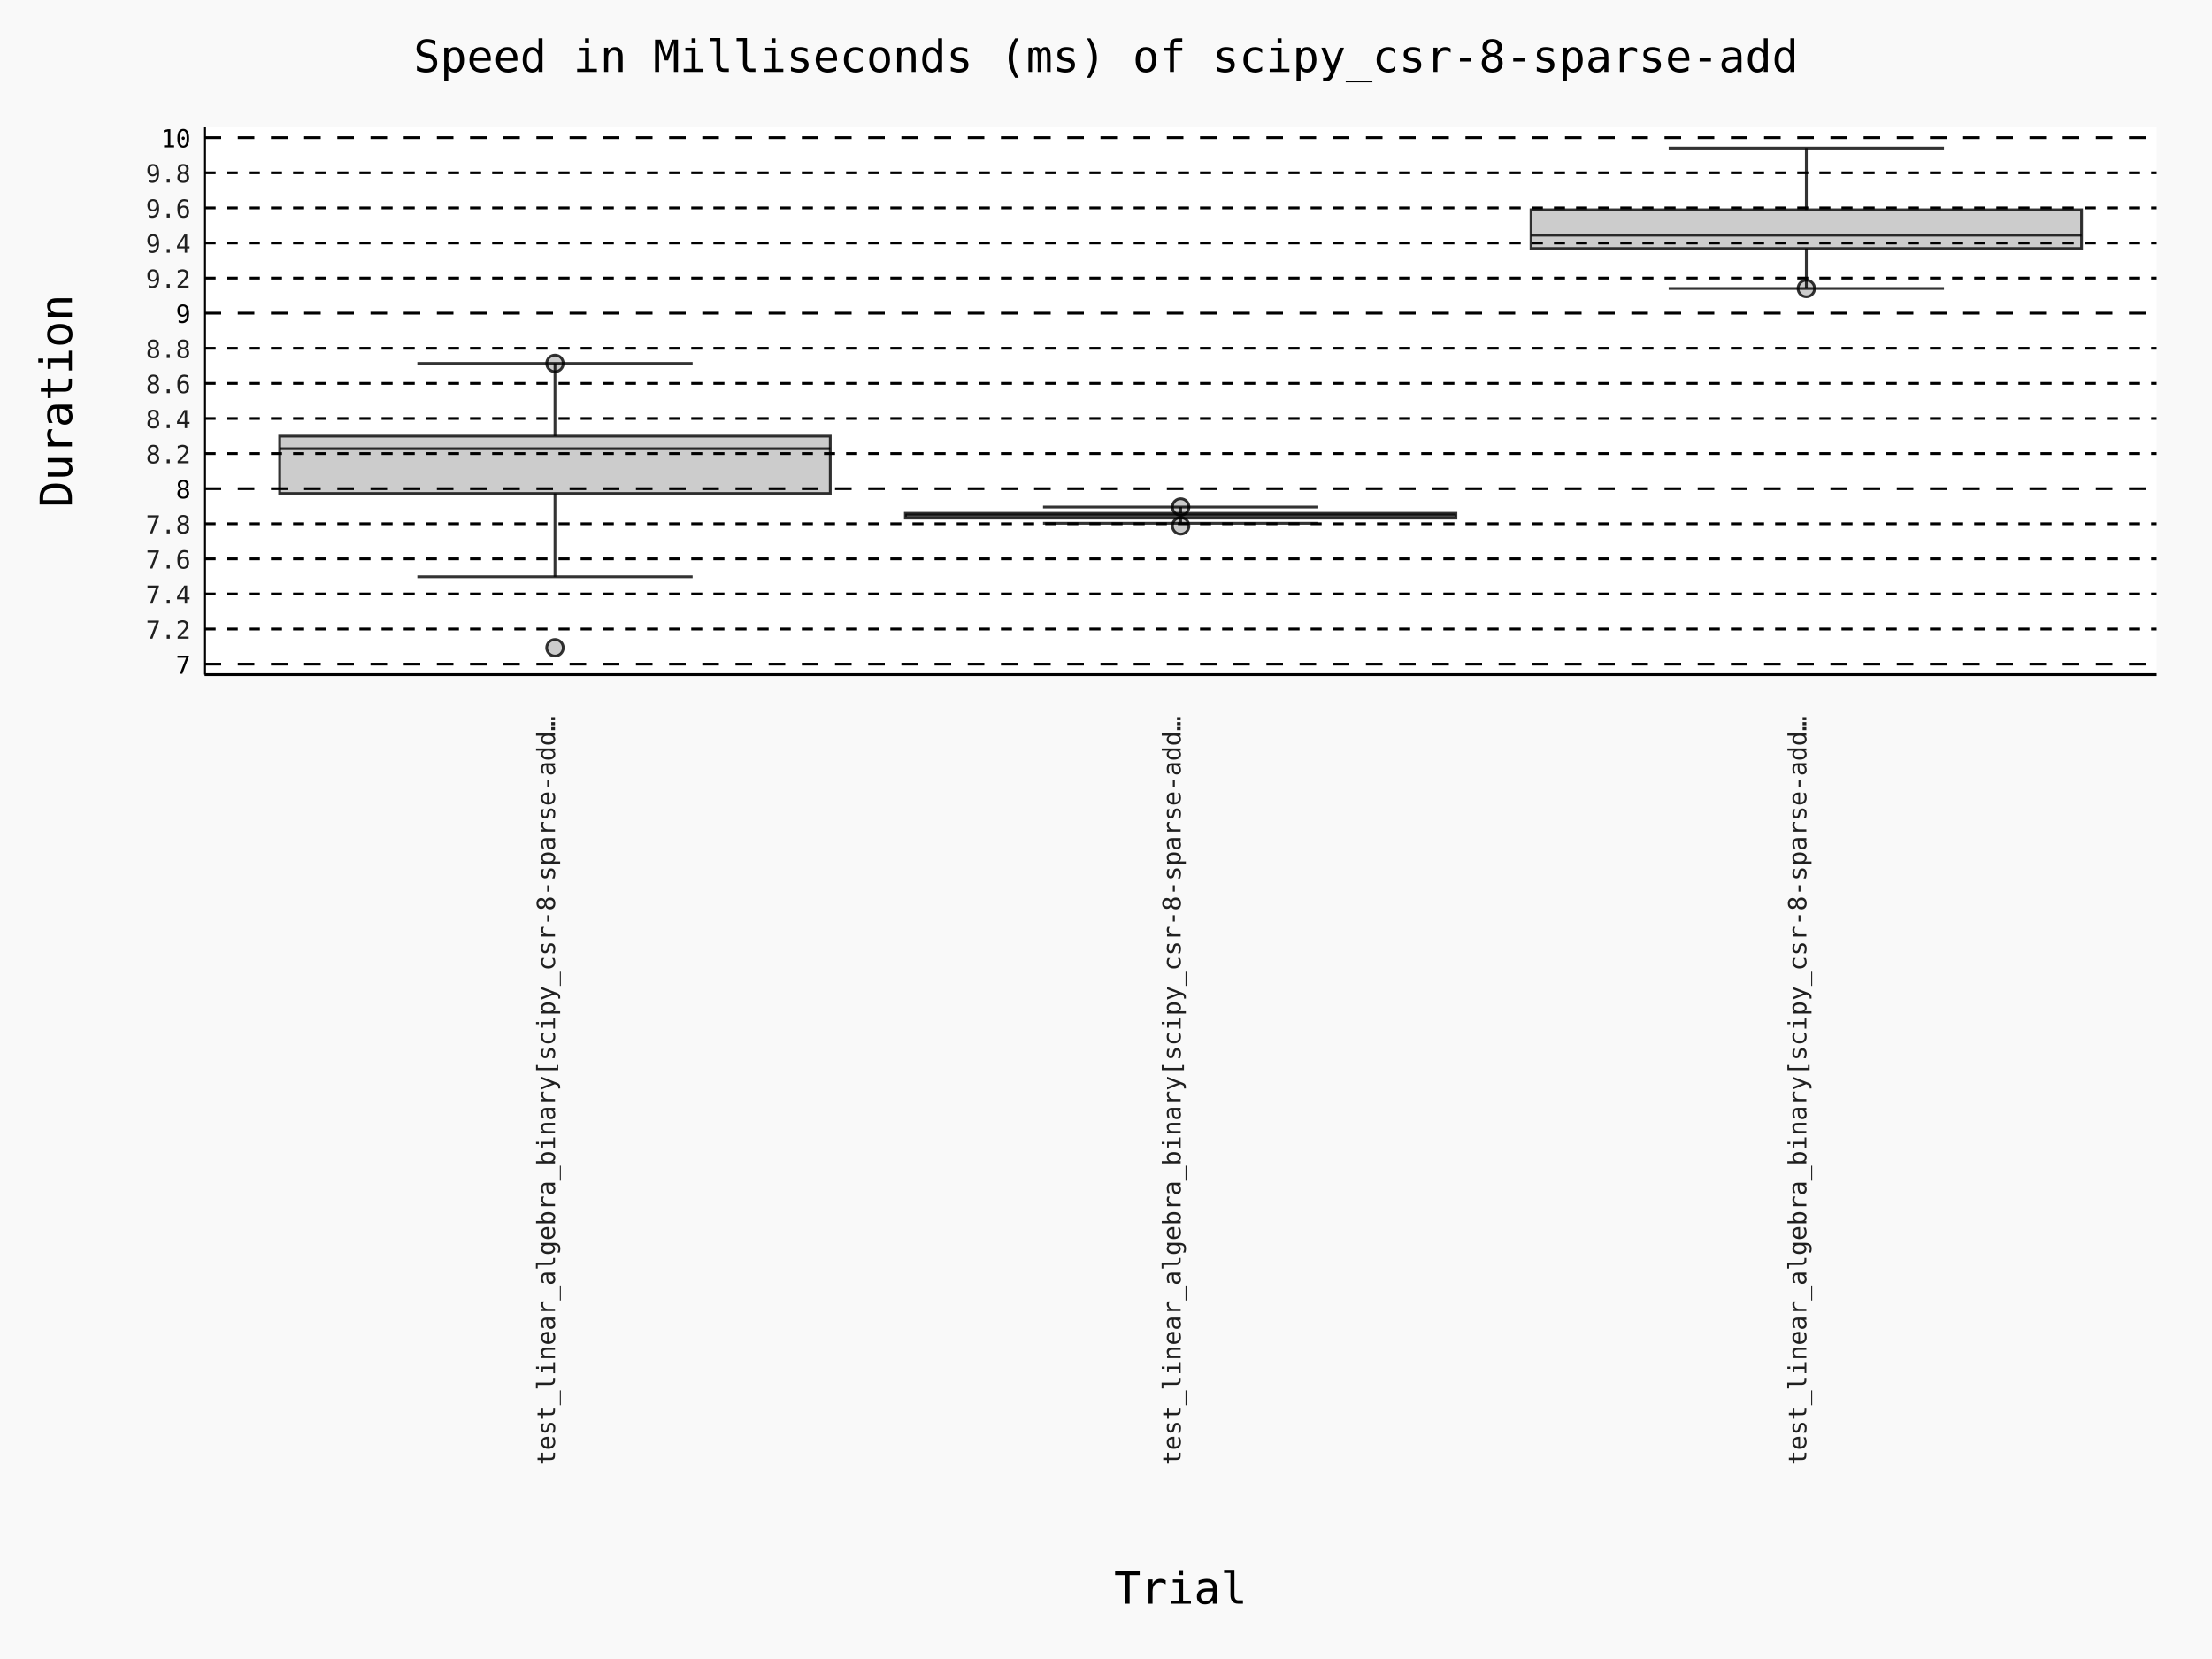
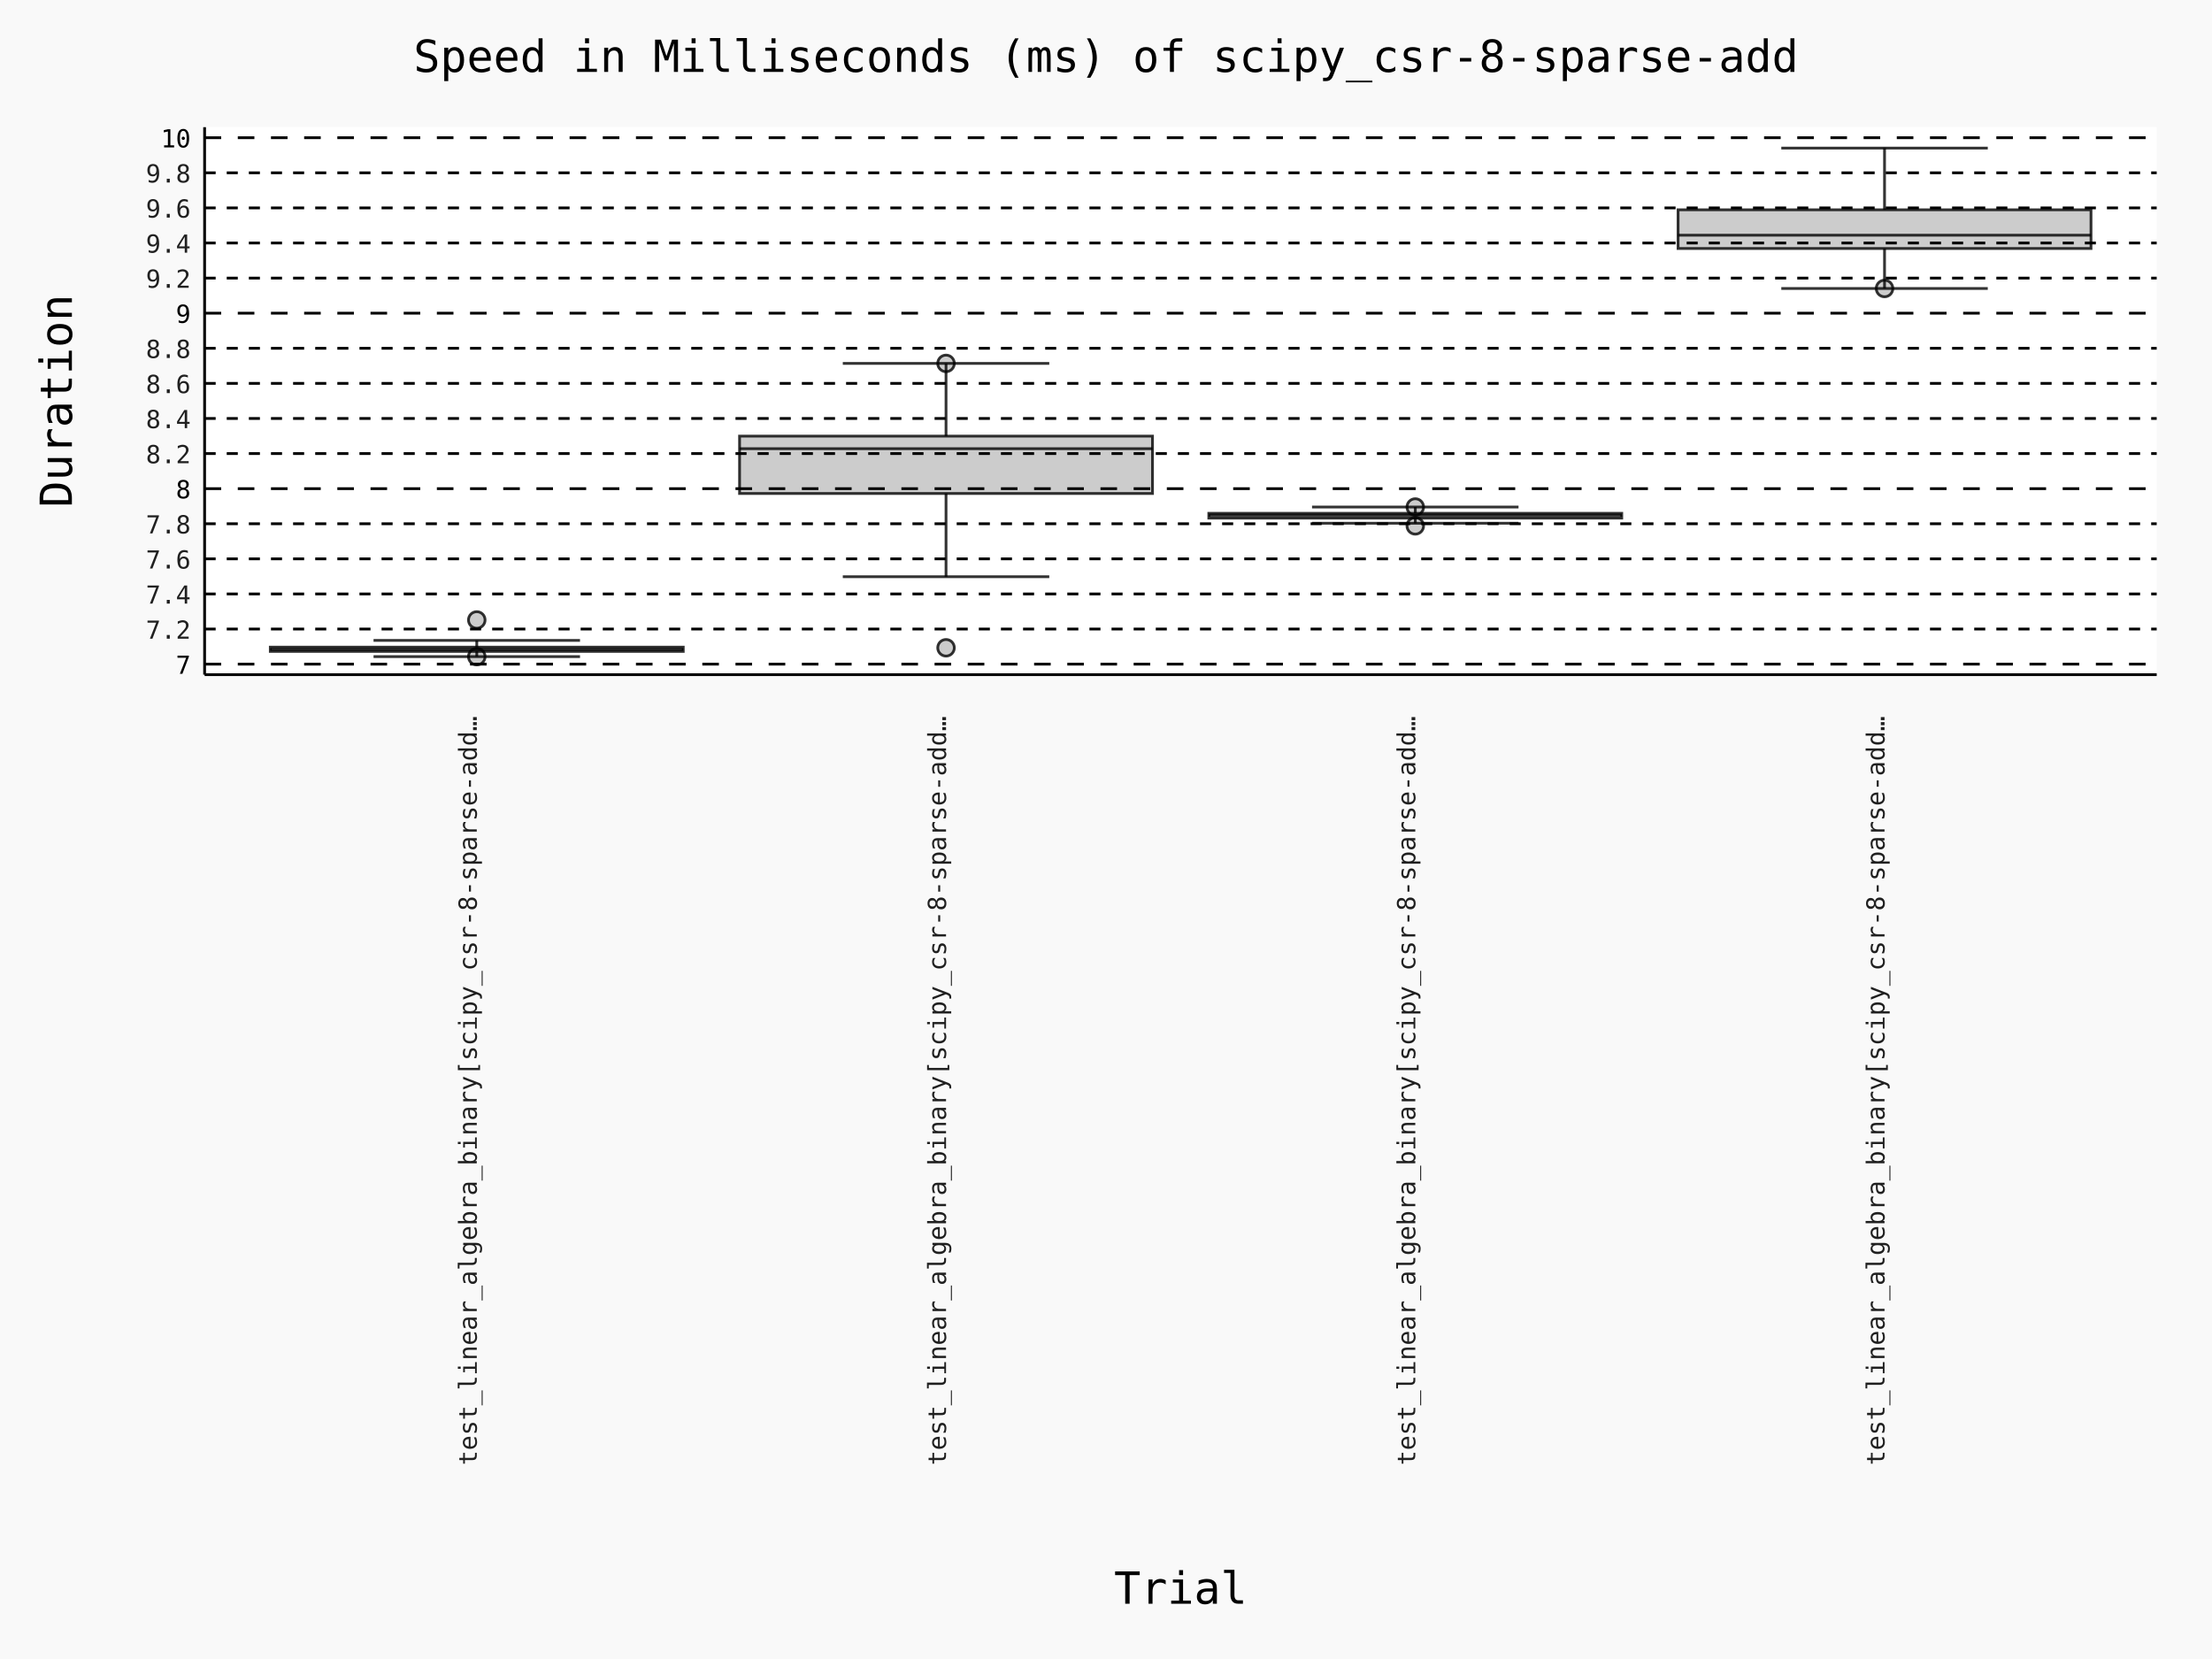
- <svg xmlns="http://www.w3.org/2000/svg" id="chart-277052ce-dfa9-496b-81bc-07955d1f616e" class="pygal-chart" viewBox="0 0 800 600">
+ <svg xmlns="http://www.w3.org/2000/svg" id="chart-027c97ef-f421-4245-aea5-6c605ad1d759" class="pygal-chart" viewBox="0 0 800 600">
  <defs>
-     <style type="text/css">#chart-277052ce-dfa9-496b-81bc-07955d1f616e{-webkit-user-select:none;-webkit-font-smoothing:antialiased;font-family:Consolas,"Deja Vu Sans Mono","Bitstream Vera Sans Mono","Courier New",monospace}#chart-277052ce-dfa9-496b-81bc-07955d1f616e .title{font-family:Consolas,"Deja Vu Sans Mono","Bitstream Vera Sans Mono","Courier New",monospace;font-size:16px}#chart-277052ce-dfa9-496b-81bc-07955d1f616e .legends .legend text{font-family:Consolas,"Deja Vu Sans Mono","Bitstream Vera Sans Mono","Courier New",monospace;font-size:14px}#chart-277052ce-dfa9-496b-81bc-07955d1f616e .axis text{font-family:Consolas,"Deja Vu Sans Mono","Bitstream Vera Sans Mono","Courier New",monospace;font-size:10px}#chart-277052ce-dfa9-496b-81bc-07955d1f616e .axis text.major{font-family:Consolas,"Deja Vu Sans Mono","Bitstream Vera Sans Mono","Courier New",monospace;font-size:10px}#chart-277052ce-dfa9-496b-81bc-07955d1f616e .text-overlay text.value{font-family:Consolas,"Deja Vu Sans Mono","Bitstream Vera Sans Mono","Courier New",monospace;font-size:16px}#chart-277052ce-dfa9-496b-81bc-07955d1f616e .text-overlay text.label{font-family:Consolas,"Deja Vu Sans Mono","Bitstream Vera Sans Mono","Courier New",monospace;font-size:10px}#chart-277052ce-dfa9-496b-81bc-07955d1f616e .tooltip{font-family:Consolas,"Deja Vu Sans Mono","Bitstream Vera Sans Mono","Courier New",monospace;font-size:14px}#chart-277052ce-dfa9-496b-81bc-07955d1f616e text.no_data{font-family:Consolas,"Deja Vu Sans Mono","Bitstream Vera Sans Mono","Courier New",monospace;font-size:64px}
- #chart-277052ce-dfa9-496b-81bc-07955d1f616e{background-color:rgba(249,249,249,1)}#chart-277052ce-dfa9-496b-81bc-07955d1f616e path,#chart-277052ce-dfa9-496b-81bc-07955d1f616e line,#chart-277052ce-dfa9-496b-81bc-07955d1f616e rect,#chart-277052ce-dfa9-496b-81bc-07955d1f616e circle{-webkit-transition:150ms;-moz-transition:150ms;transition:150ms}#chart-277052ce-dfa9-496b-81bc-07955d1f616e .graph &gt; .background{fill:rgba(249,249,249,1)}#chart-277052ce-dfa9-496b-81bc-07955d1f616e .plot &gt; .background{fill:rgba(255,255,255,1)}#chart-277052ce-dfa9-496b-81bc-07955d1f616e .graph{fill:rgba(0,0,0,.87)}#chart-277052ce-dfa9-496b-81bc-07955d1f616e text.no_data{fill:rgba(0,0,0,1)}#chart-277052ce-dfa9-496b-81bc-07955d1f616e .title{fill:rgba(0,0,0,1)}#chart-277052ce-dfa9-496b-81bc-07955d1f616e .legends .legend text{fill:rgba(0,0,0,.87)}#chart-277052ce-dfa9-496b-81bc-07955d1f616e .legends .legend:hover text{fill:rgba(0,0,0,1)}#chart-277052ce-dfa9-496b-81bc-07955d1f616e .axis .line{stroke:rgba(0,0,0,1)}#chart-277052ce-dfa9-496b-81bc-07955d1f616e .axis .guide.line{stroke:rgba(0,0,0,.54)}#chart-277052ce-dfa9-496b-81bc-07955d1f616e .axis .major.line{stroke:rgba(0,0,0,.87)}#chart-277052ce-dfa9-496b-81bc-07955d1f616e .axis text.major{fill:rgba(0,0,0,1)}#chart-277052ce-dfa9-496b-81bc-07955d1f616e .axis.y .guides:hover .guide.line,#chart-277052ce-dfa9-496b-81bc-07955d1f616e .line-graph .axis.x .guides:hover .guide.line,#chart-277052ce-dfa9-496b-81bc-07955d1f616e .stackedline-graph .axis.x .guides:hover .guide.line,#chart-277052ce-dfa9-496b-81bc-07955d1f616e .xy-graph .axis.x .guides:hover .guide.line{stroke:rgba(0,0,0,1)}#chart-277052ce-dfa9-496b-81bc-07955d1f616e .axis .guides:hover text{fill:rgba(0,0,0,1)}#chart-277052ce-dfa9-496b-81bc-07955d1f616e .reactive{fill-opacity:.7;stroke-opacity:.8;stroke-width:1}#chart-277052ce-dfa9-496b-81bc-07955d1f616e .ci{stroke:rgba(0,0,0,.87)}#chart-277052ce-dfa9-496b-81bc-07955d1f616e .reactive.active,#chart-277052ce-dfa9-496b-81bc-07955d1f616e .active .reactive{fill-opacity:.8;stroke-opacity:.9;stroke-width:4}#chart-277052ce-dfa9-496b-81bc-07955d1f616e .ci .reactive.active{stroke-width:1.5}#chart-277052ce-dfa9-496b-81bc-07955d1f616e .series text{fill:rgba(0,0,0,1)}#chart-277052ce-dfa9-496b-81bc-07955d1f616e .tooltip rect{fill:rgba(255,255,255,1);stroke:rgba(0,0,0,1);-webkit-transition:opacity 150ms;-moz-transition:opacity 150ms;transition:opacity 150ms}#chart-277052ce-dfa9-496b-81bc-07955d1f616e .tooltip .label{fill:rgba(0,0,0,.87)}#chart-277052ce-dfa9-496b-81bc-07955d1f616e .tooltip .label{fill:rgba(0,0,0,.87)}#chart-277052ce-dfa9-496b-81bc-07955d1f616e .tooltip .legend{font-size:.8em;fill:rgba(0,0,0,.54)}#chart-277052ce-dfa9-496b-81bc-07955d1f616e .tooltip .x_label{font-size:.6em;fill:rgba(0,0,0,1)}#chart-277052ce-dfa9-496b-81bc-07955d1f616e .tooltip .xlink{font-size:.5em;text-decoration:underline}#chart-277052ce-dfa9-496b-81bc-07955d1f616e .tooltip .value{font-size:1.5em}#chart-277052ce-dfa9-496b-81bc-07955d1f616e .bound{font-size:.5em}#chart-277052ce-dfa9-496b-81bc-07955d1f616e .max-value{font-size:.75em;fill:rgba(0,0,0,.54)}#chart-277052ce-dfa9-496b-81bc-07955d1f616e .map-element{fill:rgba(255,255,255,1);stroke:rgba(0,0,0,.54) !important}#chart-277052ce-dfa9-496b-81bc-07955d1f616e .map-element .reactive{fill-opacity:inherit;stroke-opacity:inherit}#chart-277052ce-dfa9-496b-81bc-07955d1f616e .color-0,#chart-277052ce-dfa9-496b-81bc-07955d1f616e .color-0 a:visited{stroke:#000000;fill:#000000}#chart-277052ce-dfa9-496b-81bc-07955d1f616e .color-1,#chart-277052ce-dfa9-496b-81bc-07955d1f616e .color-1 a:visited{stroke:#000000;fill:#000000}#chart-277052ce-dfa9-496b-81bc-07955d1f616e .color-2,#chart-277052ce-dfa9-496b-81bc-07955d1f616e .color-2 a:visited{stroke:#000000;fill:#000000}#chart-277052ce-dfa9-496b-81bc-07955d1f616e .text-overlay .color-0 text{fill:white}#chart-277052ce-dfa9-496b-81bc-07955d1f616e .text-overlay .color-1 text{fill:white}#chart-277052ce-dfa9-496b-81bc-07955d1f616e .text-overlay .color-2 text{fill:white}
- #chart-277052ce-dfa9-496b-81bc-07955d1f616e text.no_data{text-anchor:middle}#chart-277052ce-dfa9-496b-81bc-07955d1f616e .guide.line{fill:none}#chart-277052ce-dfa9-496b-81bc-07955d1f616e .centered{text-anchor:middle}#chart-277052ce-dfa9-496b-81bc-07955d1f616e .title{text-anchor:middle}#chart-277052ce-dfa9-496b-81bc-07955d1f616e .legends .legend text{fill-opacity:1}#chart-277052ce-dfa9-496b-81bc-07955d1f616e .axis.x text{text-anchor:middle}#chart-277052ce-dfa9-496b-81bc-07955d1f616e .axis.x:not(.web) text[transform]{text-anchor:start}#chart-277052ce-dfa9-496b-81bc-07955d1f616e .axis.x:not(.web) text[transform].backwards{text-anchor:end}#chart-277052ce-dfa9-496b-81bc-07955d1f616e .axis.y text{text-anchor:end}#chart-277052ce-dfa9-496b-81bc-07955d1f616e .axis.y text[transform].backwards{text-anchor:start}#chart-277052ce-dfa9-496b-81bc-07955d1f616e .axis.y2 text{text-anchor:start}#chart-277052ce-dfa9-496b-81bc-07955d1f616e .axis.y2 text[transform].backwards{text-anchor:end}#chart-277052ce-dfa9-496b-81bc-07955d1f616e .axis .guide.line{stroke-dasharray:4,4;stroke:black}#chart-277052ce-dfa9-496b-81bc-07955d1f616e .axis .major.guide.line{stroke-dasharray:6,6;stroke:black}#chart-277052ce-dfa9-496b-81bc-07955d1f616e .horizontal .axis.y .guide.line,#chart-277052ce-dfa9-496b-81bc-07955d1f616e .horizontal .axis.y2 .guide.line,#chart-277052ce-dfa9-496b-81bc-07955d1f616e .vertical .axis.x .guide.line{opacity:0}#chart-277052ce-dfa9-496b-81bc-07955d1f616e .horizontal .axis.always_show .guide.line,#chart-277052ce-dfa9-496b-81bc-07955d1f616e .vertical .axis.always_show .guide.line{opacity:1 !important}#chart-277052ce-dfa9-496b-81bc-07955d1f616e .axis.y .guides:hover .guide.line,#chart-277052ce-dfa9-496b-81bc-07955d1f616e .axis.y2 .guides:hover .guide.line,#chart-277052ce-dfa9-496b-81bc-07955d1f616e .axis.x .guides:hover .guide.line{opacity:1}#chart-277052ce-dfa9-496b-81bc-07955d1f616e .axis .guides:hover text{opacity:1}#chart-277052ce-dfa9-496b-81bc-07955d1f616e .nofill{fill:none}#chart-277052ce-dfa9-496b-81bc-07955d1f616e .subtle-fill{fill-opacity:.2}#chart-277052ce-dfa9-496b-81bc-07955d1f616e .dot{stroke-width:1px;fill-opacity:1;stroke-opacity:1}#chart-277052ce-dfa9-496b-81bc-07955d1f616e .dot.active{stroke-width:5px}#chart-277052ce-dfa9-496b-81bc-07955d1f616e .dot.negative{fill:transparent}#chart-277052ce-dfa9-496b-81bc-07955d1f616e text,#chart-277052ce-dfa9-496b-81bc-07955d1f616e tspan{stroke:none !important}#chart-277052ce-dfa9-496b-81bc-07955d1f616e .series text.active{opacity:1}#chart-277052ce-dfa9-496b-81bc-07955d1f616e .tooltip rect{fill-opacity:.95;stroke-width:.5}#chart-277052ce-dfa9-496b-81bc-07955d1f616e .tooltip text{fill-opacity:1}#chart-277052ce-dfa9-496b-81bc-07955d1f616e .showable{visibility:hidden}#chart-277052ce-dfa9-496b-81bc-07955d1f616e .showable.shown{visibility:visible}#chart-277052ce-dfa9-496b-81bc-07955d1f616e .gauge-background{fill:rgba(229,229,229,1);stroke:none}#chart-277052ce-dfa9-496b-81bc-07955d1f616e .bg-lines{stroke:rgba(249,249,249,1);stroke-width:2px}
+     <style type="text/css">#chart-027c97ef-f421-4245-aea5-6c605ad1d759{-webkit-user-select:none;-webkit-font-smoothing:antialiased;font-family:Consolas,"Deja Vu Sans Mono","Bitstream Vera Sans Mono","Courier New",monospace}#chart-027c97ef-f421-4245-aea5-6c605ad1d759 .title{font-family:Consolas,"Deja Vu Sans Mono","Bitstream Vera Sans Mono","Courier New",monospace;font-size:16px}#chart-027c97ef-f421-4245-aea5-6c605ad1d759 .legends .legend text{font-family:Consolas,"Deja Vu Sans Mono","Bitstream Vera Sans Mono","Courier New",monospace;font-size:14px}#chart-027c97ef-f421-4245-aea5-6c605ad1d759 .axis text{font-family:Consolas,"Deja Vu Sans Mono","Bitstream Vera Sans Mono","Courier New",monospace;font-size:10px}#chart-027c97ef-f421-4245-aea5-6c605ad1d759 .axis text.major{font-family:Consolas,"Deja Vu Sans Mono","Bitstream Vera Sans Mono","Courier New",monospace;font-size:10px}#chart-027c97ef-f421-4245-aea5-6c605ad1d759 .text-overlay text.value{font-family:Consolas,"Deja Vu Sans Mono","Bitstream Vera Sans Mono","Courier New",monospace;font-size:16px}#chart-027c97ef-f421-4245-aea5-6c605ad1d759 .text-overlay text.label{font-family:Consolas,"Deja Vu Sans Mono","Bitstream Vera Sans Mono","Courier New",monospace;font-size:10px}#chart-027c97ef-f421-4245-aea5-6c605ad1d759 .tooltip{font-family:Consolas,"Deja Vu Sans Mono","Bitstream Vera Sans Mono","Courier New",monospace;font-size:14px}#chart-027c97ef-f421-4245-aea5-6c605ad1d759 text.no_data{font-family:Consolas,"Deja Vu Sans Mono","Bitstream Vera Sans Mono","Courier New",monospace;font-size:64px}
+ #chart-027c97ef-f421-4245-aea5-6c605ad1d759{background-color:rgba(249,249,249,1)}#chart-027c97ef-f421-4245-aea5-6c605ad1d759 path,#chart-027c97ef-f421-4245-aea5-6c605ad1d759 line,#chart-027c97ef-f421-4245-aea5-6c605ad1d759 rect,#chart-027c97ef-f421-4245-aea5-6c605ad1d759 circle{-webkit-transition:150ms;-moz-transition:150ms;transition:150ms}#chart-027c97ef-f421-4245-aea5-6c605ad1d759 .graph &gt; .background{fill:rgba(249,249,249,1)}#chart-027c97ef-f421-4245-aea5-6c605ad1d759 .plot &gt; .background{fill:rgba(255,255,255,1)}#chart-027c97ef-f421-4245-aea5-6c605ad1d759 .graph{fill:rgba(0,0,0,.87)}#chart-027c97ef-f421-4245-aea5-6c605ad1d759 text.no_data{fill:rgba(0,0,0,1)}#chart-027c97ef-f421-4245-aea5-6c605ad1d759 .title{fill:rgba(0,0,0,1)}#chart-027c97ef-f421-4245-aea5-6c605ad1d759 .legends .legend text{fill:rgba(0,0,0,.87)}#chart-027c97ef-f421-4245-aea5-6c605ad1d759 .legends .legend:hover text{fill:rgba(0,0,0,1)}#chart-027c97ef-f421-4245-aea5-6c605ad1d759 .axis .line{stroke:rgba(0,0,0,1)}#chart-027c97ef-f421-4245-aea5-6c605ad1d759 .axis .guide.line{stroke:rgba(0,0,0,.54)}#chart-027c97ef-f421-4245-aea5-6c605ad1d759 .axis .major.line{stroke:rgba(0,0,0,.87)}#chart-027c97ef-f421-4245-aea5-6c605ad1d759 .axis text.major{fill:rgba(0,0,0,1)}#chart-027c97ef-f421-4245-aea5-6c605ad1d759 .axis.y .guides:hover .guide.line,#chart-027c97ef-f421-4245-aea5-6c605ad1d759 .line-graph .axis.x .guides:hover .guide.line,#chart-027c97ef-f421-4245-aea5-6c605ad1d759 .stackedline-graph .axis.x .guides:hover .guide.line,#chart-027c97ef-f421-4245-aea5-6c605ad1d759 .xy-graph .axis.x .guides:hover .guide.line{stroke:rgba(0,0,0,1)}#chart-027c97ef-f421-4245-aea5-6c605ad1d759 .axis .guides:hover text{fill:rgba(0,0,0,1)}#chart-027c97ef-f421-4245-aea5-6c605ad1d759 .reactive{fill-opacity:.7;stroke-opacity:.8;stroke-width:1}#chart-027c97ef-f421-4245-aea5-6c605ad1d759 .ci{stroke:rgba(0,0,0,.87)}#chart-027c97ef-f421-4245-aea5-6c605ad1d759 .reactive.active,#chart-027c97ef-f421-4245-aea5-6c605ad1d759 .active .reactive{fill-opacity:.8;stroke-opacity:.9;stroke-width:4}#chart-027c97ef-f421-4245-aea5-6c605ad1d759 .ci .reactive.active{stroke-width:1.5}#chart-027c97ef-f421-4245-aea5-6c605ad1d759 .series text{fill:rgba(0,0,0,1)}#chart-027c97ef-f421-4245-aea5-6c605ad1d759 .tooltip rect{fill:rgba(255,255,255,1);stroke:rgba(0,0,0,1);-webkit-transition:opacity 150ms;-moz-transition:opacity 150ms;transition:opacity 150ms}#chart-027c97ef-f421-4245-aea5-6c605ad1d759 .tooltip .label{fill:rgba(0,0,0,.87)}#chart-027c97ef-f421-4245-aea5-6c605ad1d759 .tooltip .label{fill:rgba(0,0,0,.87)}#chart-027c97ef-f421-4245-aea5-6c605ad1d759 .tooltip .legend{font-size:.8em;fill:rgba(0,0,0,.54)}#chart-027c97ef-f421-4245-aea5-6c605ad1d759 .tooltip .x_label{font-size:.6em;fill:rgba(0,0,0,1)}#chart-027c97ef-f421-4245-aea5-6c605ad1d759 .tooltip .xlink{font-size:.5em;text-decoration:underline}#chart-027c97ef-f421-4245-aea5-6c605ad1d759 .tooltip .value{font-size:1.5em}#chart-027c97ef-f421-4245-aea5-6c605ad1d759 .bound{font-size:.5em}#chart-027c97ef-f421-4245-aea5-6c605ad1d759 .max-value{font-size:.75em;fill:rgba(0,0,0,.54)}#chart-027c97ef-f421-4245-aea5-6c605ad1d759 .map-element{fill:rgba(255,255,255,1);stroke:rgba(0,0,0,.54) !important}#chart-027c97ef-f421-4245-aea5-6c605ad1d759 .map-element .reactive{fill-opacity:inherit;stroke-opacity:inherit}#chart-027c97ef-f421-4245-aea5-6c605ad1d759 .color-0,#chart-027c97ef-f421-4245-aea5-6c605ad1d759 .color-0 a:visited{stroke:#000000;fill:#000000}#chart-027c97ef-f421-4245-aea5-6c605ad1d759 .color-1,#chart-027c97ef-f421-4245-aea5-6c605ad1d759 .color-1 a:visited{stroke:#000000;fill:#000000}#chart-027c97ef-f421-4245-aea5-6c605ad1d759 .color-2,#chart-027c97ef-f421-4245-aea5-6c605ad1d759 .color-2 a:visited{stroke:#000000;fill:#000000}#chart-027c97ef-f421-4245-aea5-6c605ad1d759 .color-3,#chart-027c97ef-f421-4245-aea5-6c605ad1d759 .color-3 a:visited{stroke:#000000;fill:#000000}#chart-027c97ef-f421-4245-aea5-6c605ad1d759 .text-overlay .color-0 text{fill:white}#chart-027c97ef-f421-4245-aea5-6c605ad1d759 .text-overlay .color-1 text{fill:white}#chart-027c97ef-f421-4245-aea5-6c605ad1d759 .text-overlay .color-2 text{fill:white}#chart-027c97ef-f421-4245-aea5-6c605ad1d759 .text-overlay .color-3 text{fill:white}
+ #chart-027c97ef-f421-4245-aea5-6c605ad1d759 text.no_data{text-anchor:middle}#chart-027c97ef-f421-4245-aea5-6c605ad1d759 .guide.line{fill:none}#chart-027c97ef-f421-4245-aea5-6c605ad1d759 .centered{text-anchor:middle}#chart-027c97ef-f421-4245-aea5-6c605ad1d759 .title{text-anchor:middle}#chart-027c97ef-f421-4245-aea5-6c605ad1d759 .legends .legend text{fill-opacity:1}#chart-027c97ef-f421-4245-aea5-6c605ad1d759 .axis.x text{text-anchor:middle}#chart-027c97ef-f421-4245-aea5-6c605ad1d759 .axis.x:not(.web) text[transform]{text-anchor:start}#chart-027c97ef-f421-4245-aea5-6c605ad1d759 .axis.x:not(.web) text[transform].backwards{text-anchor:end}#chart-027c97ef-f421-4245-aea5-6c605ad1d759 .axis.y text{text-anchor:end}#chart-027c97ef-f421-4245-aea5-6c605ad1d759 .axis.y text[transform].backwards{text-anchor:start}#chart-027c97ef-f421-4245-aea5-6c605ad1d759 .axis.y2 text{text-anchor:start}#chart-027c97ef-f421-4245-aea5-6c605ad1d759 .axis.y2 text[transform].backwards{text-anchor:end}#chart-027c97ef-f421-4245-aea5-6c605ad1d759 .axis .guide.line{stroke-dasharray:4,4;stroke:black}#chart-027c97ef-f421-4245-aea5-6c605ad1d759 .axis .major.guide.line{stroke-dasharray:6,6;stroke:black}#chart-027c97ef-f421-4245-aea5-6c605ad1d759 .horizontal .axis.y .guide.line,#chart-027c97ef-f421-4245-aea5-6c605ad1d759 .horizontal .axis.y2 .guide.line,#chart-027c97ef-f421-4245-aea5-6c605ad1d759 .vertical .axis.x .guide.line{opacity:0}#chart-027c97ef-f421-4245-aea5-6c605ad1d759 .horizontal .axis.always_show .guide.line,#chart-027c97ef-f421-4245-aea5-6c605ad1d759 .vertical .axis.always_show .guide.line{opacity:1 !important}#chart-027c97ef-f421-4245-aea5-6c605ad1d759 .axis.y .guides:hover .guide.line,#chart-027c97ef-f421-4245-aea5-6c605ad1d759 .axis.y2 .guides:hover .guide.line,#chart-027c97ef-f421-4245-aea5-6c605ad1d759 .axis.x .guides:hover .guide.line{opacity:1}#chart-027c97ef-f421-4245-aea5-6c605ad1d759 .axis .guides:hover text{opacity:1}#chart-027c97ef-f421-4245-aea5-6c605ad1d759 .nofill{fill:none}#chart-027c97ef-f421-4245-aea5-6c605ad1d759 .subtle-fill{fill-opacity:.2}#chart-027c97ef-f421-4245-aea5-6c605ad1d759 .dot{stroke-width:1px;fill-opacity:1;stroke-opacity:1}#chart-027c97ef-f421-4245-aea5-6c605ad1d759 .dot.active{stroke-width:5px}#chart-027c97ef-f421-4245-aea5-6c605ad1d759 .dot.negative{fill:transparent}#chart-027c97ef-f421-4245-aea5-6c605ad1d759 text,#chart-027c97ef-f421-4245-aea5-6c605ad1d759 tspan{stroke:none !important}#chart-027c97ef-f421-4245-aea5-6c605ad1d759 .series text.active{opacity:1}#chart-027c97ef-f421-4245-aea5-6c605ad1d759 .tooltip rect{fill-opacity:.95;stroke-width:.5}#chart-027c97ef-f421-4245-aea5-6c605ad1d759 .tooltip text{fill-opacity:1}#chart-027c97ef-f421-4245-aea5-6c605ad1d759 .showable{visibility:hidden}#chart-027c97ef-f421-4245-aea5-6c605ad1d759 .showable.shown{visibility:visible}#chart-027c97ef-f421-4245-aea5-6c605ad1d759 .gauge-background{fill:rgba(229,229,229,1);stroke:none}#chart-027c97ef-f421-4245-aea5-6c605ad1d759 .bg-lines{stroke:rgba(249,249,249,1);stroke-width:2px}
.tooltip .value{font-size:1em !important}.axis text{font-size:9px !important}</style>
  </defs>
  <g class="graph custombox-graph vertical">
    <rect x="0" y="0" width="800" height="600" class="background" />
    <g transform="translate(74, 46)" class="plot">
      <rect x="0" y="0" width="706.0" height="198.0" class="background" />
      <g class="axis y always_show">
        <path d="M0 198 h706" class="line" />
        <g class="guides">
          <path d="M0 194.192 h706" class="major guide line" />
          <text x="-5" y="197.692" class="major">7</text>
        </g>
        <g class="guides">
          <path d="M0 181.5 h706" class="guide line" />
          <text x="-5" y="185.0" class="">7.2</text>
        </g>
        <g class="guides">
          <path d="M0 168.808 h706" class="guide line" />
          <text x="-5" y="172.308" class="">7.4</text>
        </g>
        <g class="guides">
          <path d="M0 156.115 h706" class="guide line" />
          <text x="-5" y="159.615" class="">7.6</text>
        </g>
        <g class="guides">
          <path d="M0 143.423 h706" class="guide line" />
          <text x="-5" y="146.923" class="">7.8</text>
        </g>
        <g class="guides">
          <path d="M0 130.731 h706" class="major guide line" />
          <text x="-5" y="134.231" class="major">8</text>
        </g>
        <g class="guides">
          <path d="M0 118.038 h706" class="guide line" />
          <text x="-5" y="121.538" class="">8.2</text>
        </g>
        <g class="guides">
          <path d="M0 105.346 h706" class="guide line" />
          <text x="-5" y="108.846" class="">8.4</text>
        </g>
        <g class="guides">
          <path d="M0 92.654 h706" class="guide line" />
          <text x="-5" y="96.154" class="">8.6</text>
        </g>
        <g class="guides">
          <path d="M0 79.962 h706" class="guide line" />
          <text x="-5" y="83.462" class="">8.8</text>
        </g>
        <g class="guides">
          <path d="M0 67.269 h706" class="major guide line" />
          <text x="-5" y="70.769" class="major">9</text>
        </g>
        <g class="guides">
          <path d="M0 54.577 h706" class="guide line" />
          <text x="-5" y="58.077" class="">9.2</text>
        </g>
        <g class="guides">
          <path d="M0 41.885 h706" class="guide line" />
          <text x="-5" y="45.385" class="">9.4</text>
        </g>
        <g class="guides">
          <path d="M0 29.192 h706" class="guide line" />
          <text x="-5" y="32.692" class="">9.6</text>
        </g>
        <g class="guides">
          <path d="M0 16.5 h706" class="guide line" />
          <text x="-5" y="20" class="">9.8</text>
        </g>
        <g class="guides">
          <path d="M0 3.808 h706" class="major guide line" />
          <text x="-5" y="7.308" class="major">10</text>
        </g>
      </g>
      <g class="axis x">
        <path d="M0 0 v198" class="line" />
        <g class="guides">
-           <path d="M126.718 0 v198" class="guide line" />
-           <text x="126.718" y="213.0" class="backwards" transform="rotate(270 126.7179 213)">test_linear_algebra_binary[scipy_csr-8-sparse-add…</text>
+           <path d="M98.433 0 v198" class="guide line" />
+           <text x="98.433" y="213.0" class="backwards" transform="rotate(270 98.43269 213)">test_linear_algebra_binary[scipy_csr-8-sparse-add…</text>
        </g>
        <g class="guides">
-           <path d="M353 0 v198" class="guide line" />
-           <text x="353.0" y="213.0" class="backwards" transform="rotate(270 353 213)">test_linear_algebra_binary[scipy_csr-8-sparse-add…</text>
+           <path d="M268.144 0 v198" class="guide line" />
+           <text x="268.144" y="213.0" class="backwards" transform="rotate(270 268.1442 213)">test_linear_algebra_binary[scipy_csr-8-sparse-add…</text>
        </g>
        <g class="guides">
-           <path d="M579.282 0 v198" class="guide line" />
-           <text x="579.282" y="213.0" class="backwards" transform="rotate(270 579.2821 213)">test_linear_algebra_binary[scipy_csr-8-sparse-add…</text>
+           <path d="M437.856 0 v198" class="guide line" />
+           <text x="437.856" y="213.0" class="backwards" transform="rotate(270 437.8558 213)">test_linear_algebra_binary[scipy_csr-8-sparse-add…</text>
+         </g>
+         <g class="guides">
+           <path d="M607.567 0 v198" class="guide line" />
+           <text x="607.567" y="213.0" class="backwards" transform="rotate(270 607.5673 213)">test_linear_algebra_binary[scipy_csr-8-sparse-add…</text>
        </g>
      </g>
      <g class="series serie-0 color-0">
        <g class="boxes">
          <g class="box">
-             <path stroke-width="3" d="M76.936 162.577 L176.5 162.577" class="reactive tooltip-trigger" />
-             <path stroke-width="3" d="M27.154 116.273 L226.282 116.273" class="reactive tooltip-trigger" />
-             <path stroke-width="3" d="M76.936 85.429 L176.5 85.429" class="reactive tooltip-trigger" />
-             <path stroke-width="2" d="M126.718 162.577 L126.718 132.477" class="reactive tooltip-trigger" />
-             <path stroke-width="2" d="M126.718 85.429 L126.718 111.73" class="reactive tooltip-trigger" />
-             <rect x="27.154" y="111.73" height="20.747" width="199.128" class="subtle-fill reactive tooltip-trigger" />
-             <circle cx="126.718" cy="188.281" r="3" class="subtle-fill reactive tooltip-trigger" />
-             <circle cx="126.718" cy="85.429" r="3" class="subtle-fill reactive tooltip-trigger" />
+             <path stroke-width="3" d="M61.096 191.474 L135.769 191.474" class="reactive tooltip-trigger" />
+             <path stroke-width="3" d="M23.76 188.888 L173.106 188.888" class="reactive tooltip-trigger" />
+             <path stroke-width="3" d="M61.096 185.61 L135.769 185.61" class="reactive tooltip-trigger" />
+             <path stroke-width="2" d="M98.433 191.474 L98.433 189.592" class="reactive tooltip-trigger" />
+             <path stroke-width="2" d="M98.433 185.61 L98.433 188.047" class="reactive tooltip-trigger" />
+             <rect x="23.76" y="188.047" height="1.545" width="149.346" class="subtle-fill reactive tooltip-trigger" />
+             <circle cx="98.433" cy="191.474" r="3" class="subtle-fill reactive tooltip-trigger" />
+             <circle cx="98.433" cy="178.223" r="3" class="subtle-fill reactive tooltip-trigger" />
          </g>
        </g>
      </g>
      <g class="series serie-1 color-1">
        <g class="boxes">
          <g class="box">
-             <path stroke-width="3" d="M303.218 143.236 L402.782 143.236" class="reactive tooltip-trigger" />
-             <path stroke-width="3" d="M253.436 140.317 L452.564 140.317" class="reactive tooltip-trigger" />
-             <path stroke-width="3" d="M303.218 137.372 L402.782 137.372" class="reactive tooltip-trigger" />
-             <path stroke-width="2" d="M353 143.236 L353 141.38" class="reactive tooltip-trigger" />
-             <path stroke-width="2" d="M353 137.372 L353 139.647" class="reactive tooltip-trigger" />
-             <rect x="253.436" y="139.647" height="1.732" width="199.128" class="subtle-fill reactive tooltip-trigger" />
-             <circle cx="353" cy="144.188" r="3" class="subtle-fill reactive tooltip-trigger" />
-             <circle cx="353" cy="137.372" r="3" class="subtle-fill reactive tooltip-trigger" />
+             <path stroke-width="3" d="M230.808 162.577 L305.481 162.577" class="reactive tooltip-trigger" />
+             <path stroke-width="3" d="M193.471 116.273 L342.817 116.273" class="reactive tooltip-trigger" />
+             <path stroke-width="3" d="M230.808 85.429 L305.481 85.429" class="reactive tooltip-trigger" />
+             <path stroke-width="2" d="M268.144 162.577 L268.144 132.477" class="reactive tooltip-trigger" />
+             <path stroke-width="2" d="M268.144 85.429 L268.144 111.73" class="reactive tooltip-trigger" />
+             <rect x="193.471" y="111.73" height="20.747" width="149.346" class="subtle-fill reactive tooltip-trigger" />
+             <circle cx="268.144" cy="188.281" r="3" class="subtle-fill reactive tooltip-trigger" />
+             <circle cx="268.144" cy="85.429" r="3" class="subtle-fill reactive tooltip-trigger" />
          </g>
        </g>
      </g>
      <g class="series serie-2 color-2">
        <g class="boxes">
          <g class="box">
-             <path stroke-width="3" d="M529.5 58.334 L629.064 58.334" class="reactive tooltip-trigger" />
-             <path stroke-width="3" d="M479.718 39.064 L678.846 39.064" class="reactive tooltip-trigger" />
-             <path stroke-width="3" d="M529.5 7.559 L629.064 7.559" class="reactive tooltip-trigger" />
-             <path stroke-width="2" d="M579.282 58.334 L579.282 43.872" class="reactive tooltip-trigger" />
-             <path stroke-width="2" d="M579.282 7.559 L579.282 29.872" class="reactive tooltip-trigger" />
-             <rect x="479.718" y="29.872" height="14" width="199.128" class="subtle-fill reactive tooltip-trigger" />
-             <circle cx="579.282" cy="58.334" r="3" class="subtle-fill reactive tooltip-trigger" />
-             <circle cx="579.282" cy="-78.469" r="3" class="subtle-fill reactive tooltip-trigger" />
+             <path stroke-width="3" d="M400.519 143.236 L475.192 143.236" class="reactive tooltip-trigger" />
+             <path stroke-width="3" d="M363.183 140.317 L512.529 140.317" class="reactive tooltip-trigger" />
+             <path stroke-width="3" d="M400.519 137.372 L475.192 137.372" class="reactive tooltip-trigger" />
+             <path stroke-width="2" d="M437.856 143.236 L437.856 141.38" class="reactive tooltip-trigger" />
+             <path stroke-width="2" d="M437.856 137.372 L437.856 139.647" class="reactive tooltip-trigger" />
+             <rect x="363.183" y="139.647" height="1.732" width="149.346" class="subtle-fill reactive tooltip-trigger" />
+             <circle cx="437.856" cy="144.188" r="3" class="subtle-fill reactive tooltip-trigger" />
+             <circle cx="437.856" cy="137.372" r="3" class="subtle-fill reactive tooltip-trigger" />
+           </g>
+         </g>
+       </g>
+       <g class="series serie-3 color-3">
+         <g class="boxes">
+           <g class="box">
+             <path stroke-width="3" d="M570.231 58.334 L644.904 58.334" class="reactive tooltip-trigger" />
+             <path stroke-width="3" d="M532.894 39.064 L682.24 39.064" class="reactive tooltip-trigger" />
+             <path stroke-width="3" d="M570.231 7.559 L644.904 7.559" class="reactive tooltip-trigger" />
+             <path stroke-width="2" d="M607.567 58.334 L607.567 43.872" class="reactive tooltip-trigger" />
+             <path stroke-width="2" d="M607.567 7.559 L607.567 29.872" class="reactive tooltip-trigger" />
+             <rect x="532.894" y="29.872" height="14" width="149.346" class="subtle-fill reactive tooltip-trigger" />
+             <circle cx="607.567" cy="58.334" r="3" class="subtle-fill reactive tooltip-trigger" />
+             <circle cx="607.567" cy="-78.469" r="3" class="subtle-fill reactive tooltip-trigger" />
          </g>
        </g>
      </g>
    </g>
    <g class="titles">
      <text x="400.0" y="26" class="title plot_title">Speed in Milliseconds (ms) of scipy_csr-8-sparse-add</text>
      <text x="427.0" y="580.0" class="title">Trial</text>
      <text x="0" y="171.0" class="title" transform="rotate(-90 0 145)">Duration</text>
    </g>
    <g transform="translate(74, 46)" class="plot overlay">
      <g class="series serie-0 color-0" />
      <g class="series serie-1 color-1" />
      <g class="series serie-2 color-2" />
+       <g class="series serie-3 color-3" />
    </g>
    <g transform="translate(74, 46)" class="plot text-overlay">
      <g class="series serie-0 color-0" />
      <g class="series serie-1 color-1" />
      <g class="series serie-2 color-2" />
+       <g class="series serie-3 color-3" />
    </g>
    <g transform="translate(74, 46)" class="plot tooltip-overlay">
      <g transform="translate(0 0)" style="opacity: 0" class="tooltip">
        <rect rx="0" ry="0" width="0" height="0" class="tooltip-box" />
        <g class="text" />
      </g>
    </g>
  </g>
</svg>
